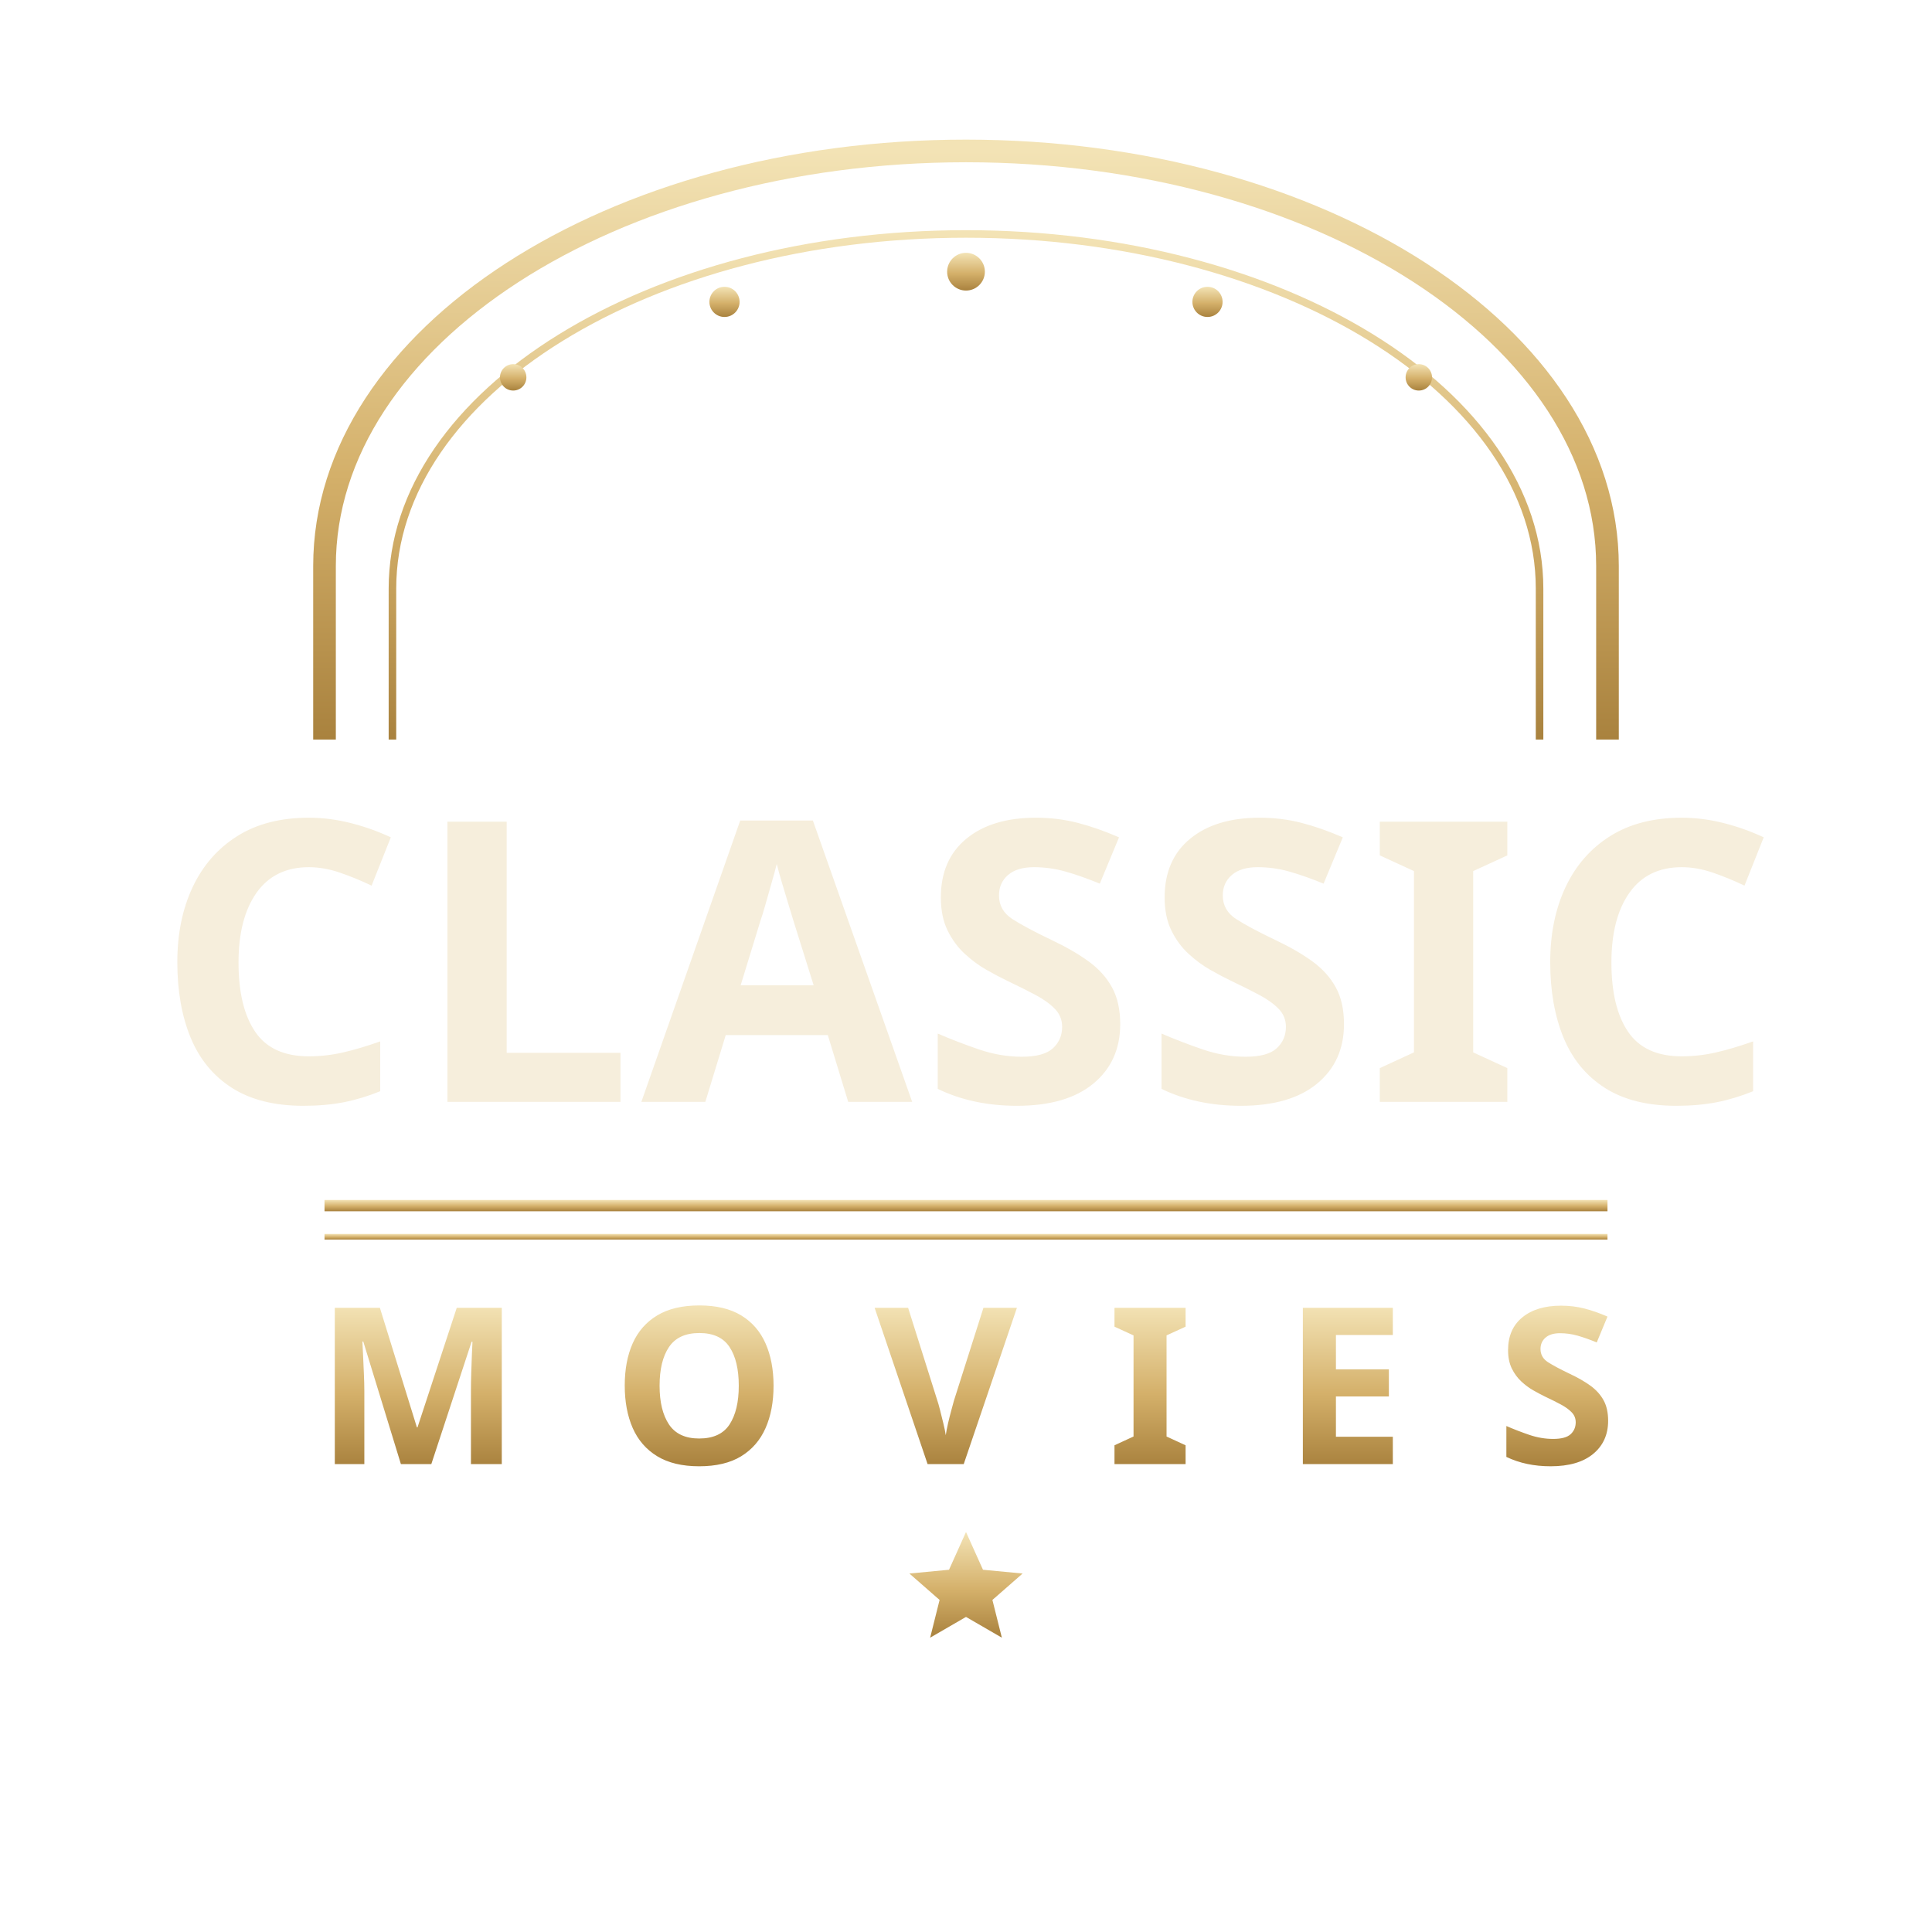
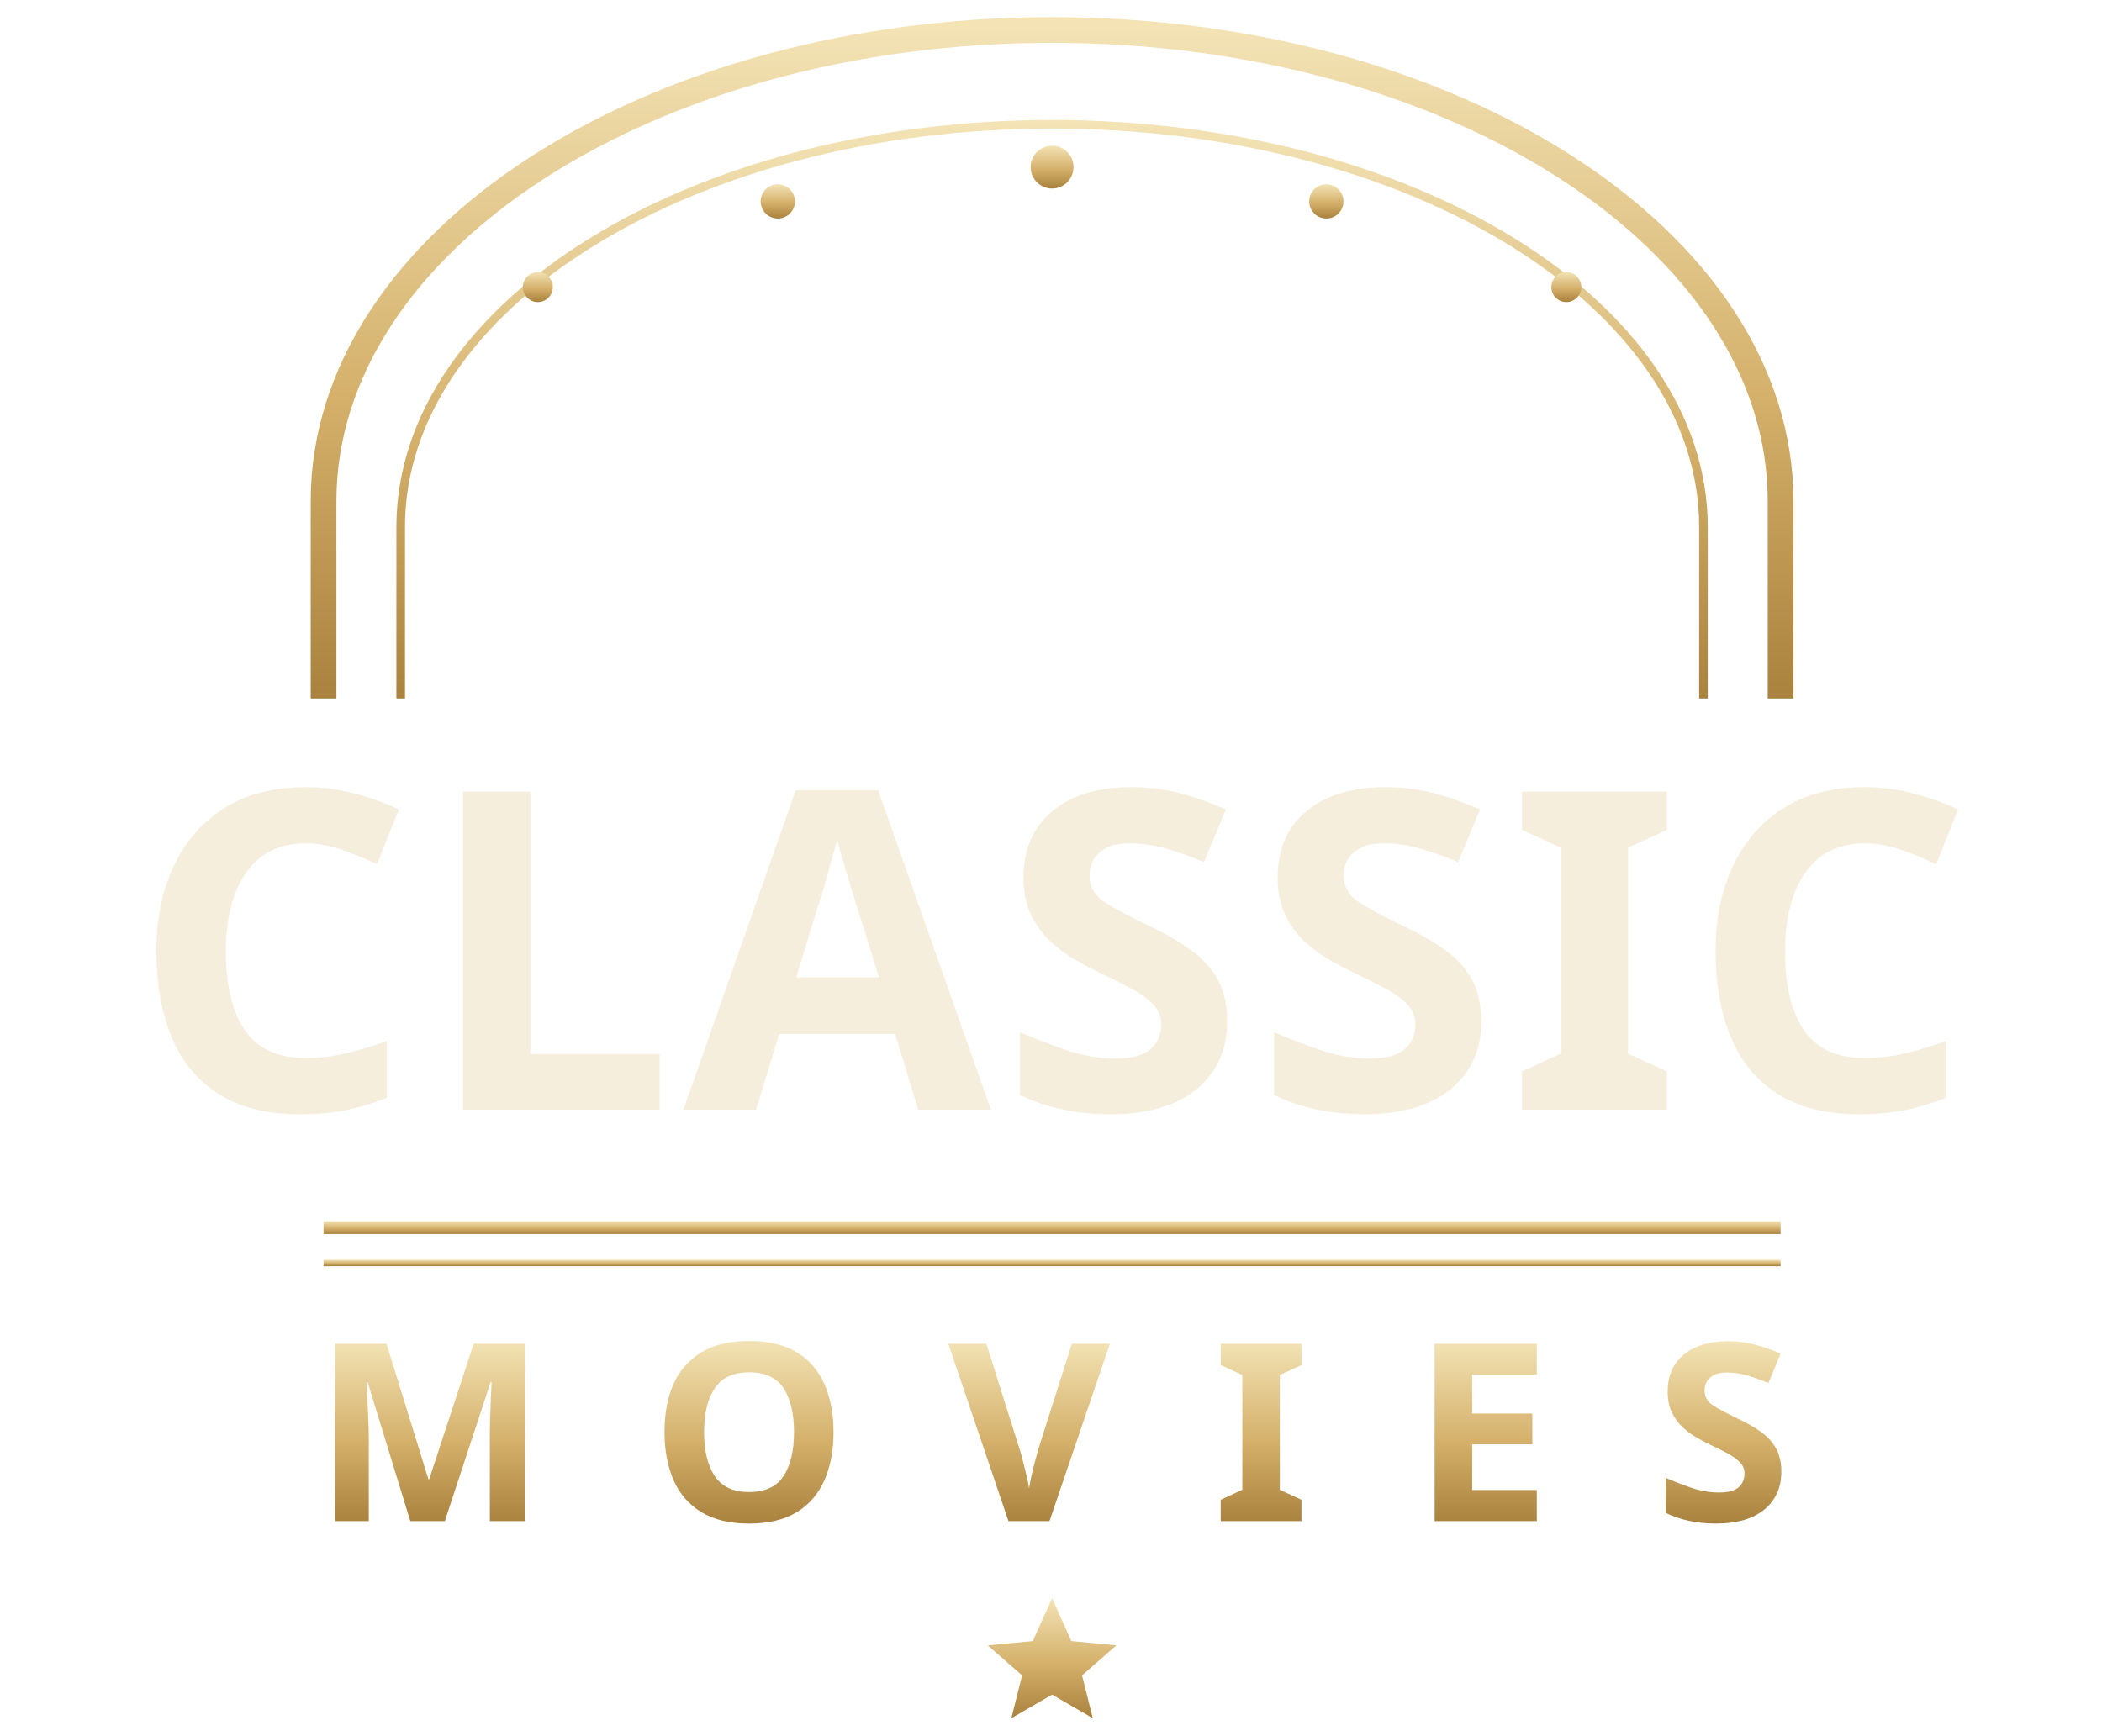
- <svg xmlns="http://www.w3.org/2000/svg" viewBox="0 0 512 512">
+ <svg xmlns="http://www.w3.org/2000/svg" viewBox="10.5 33 490.5 405">
  <defs>
    <linearGradient id="brass" x1="0" y1="0" x2="0" y2="1">
      <stop offset="0" stop-color="#F3E3B5" />
      <stop offset="0.55" stop-color="#D4B06A" />
      <stop offset="1" stop-color="#A9823E" />
    </linearGradient>
  </defs>
  <g fill="none" stroke="url(#brass)">
    <path d="M86 196 V150 A170 110 0 0 1 426 150 V196" stroke-width="6" />
    <path d="M104 196 V156 A152 94 0 0 1 408 156 V196" stroke-width="2" />
  </g>
  <g fill="url(#brass)">
    <circle cx="256" cy="72" r="5" />
    <circle cx="192" cy="80" r="4" />
    <circle cx="320" cy="80" r="4" />
    <circle cx="136" cy="100" r="3.5" />
    <circle cx="376" cy="100" r="3.5" />
  </g>
  <text x="256" y="292" text-anchor="middle" font-family="Didot" font-weight="700" font-size="104" letter-spacing="2" fill="#F6EEDC">CLASSIC</text>
  <rect x="86" y="318" width="340" height="3" fill="url(#brass)" />
  <rect x="86" y="327" width="340" height="1.5" fill="url(#brass)" />
  <text x="256" y="388" text-anchor="middle" font-family="DIN Condensed" font-weight="700" font-size="58" letter-spacing="24" fill="url(#brass)">MOVIES</text>
  <path d="M86 420 H214 M298 420 H426" stroke="url(#brass)" stroke-width="2" />
  <path d="M256 406 L260.5 416 L271 417 L263 424 L265.5 434 L256 428.5 L246.5 434 L249 424 L241 417 L251.5 416 Z" fill="url(#brass)" />
</svg>
